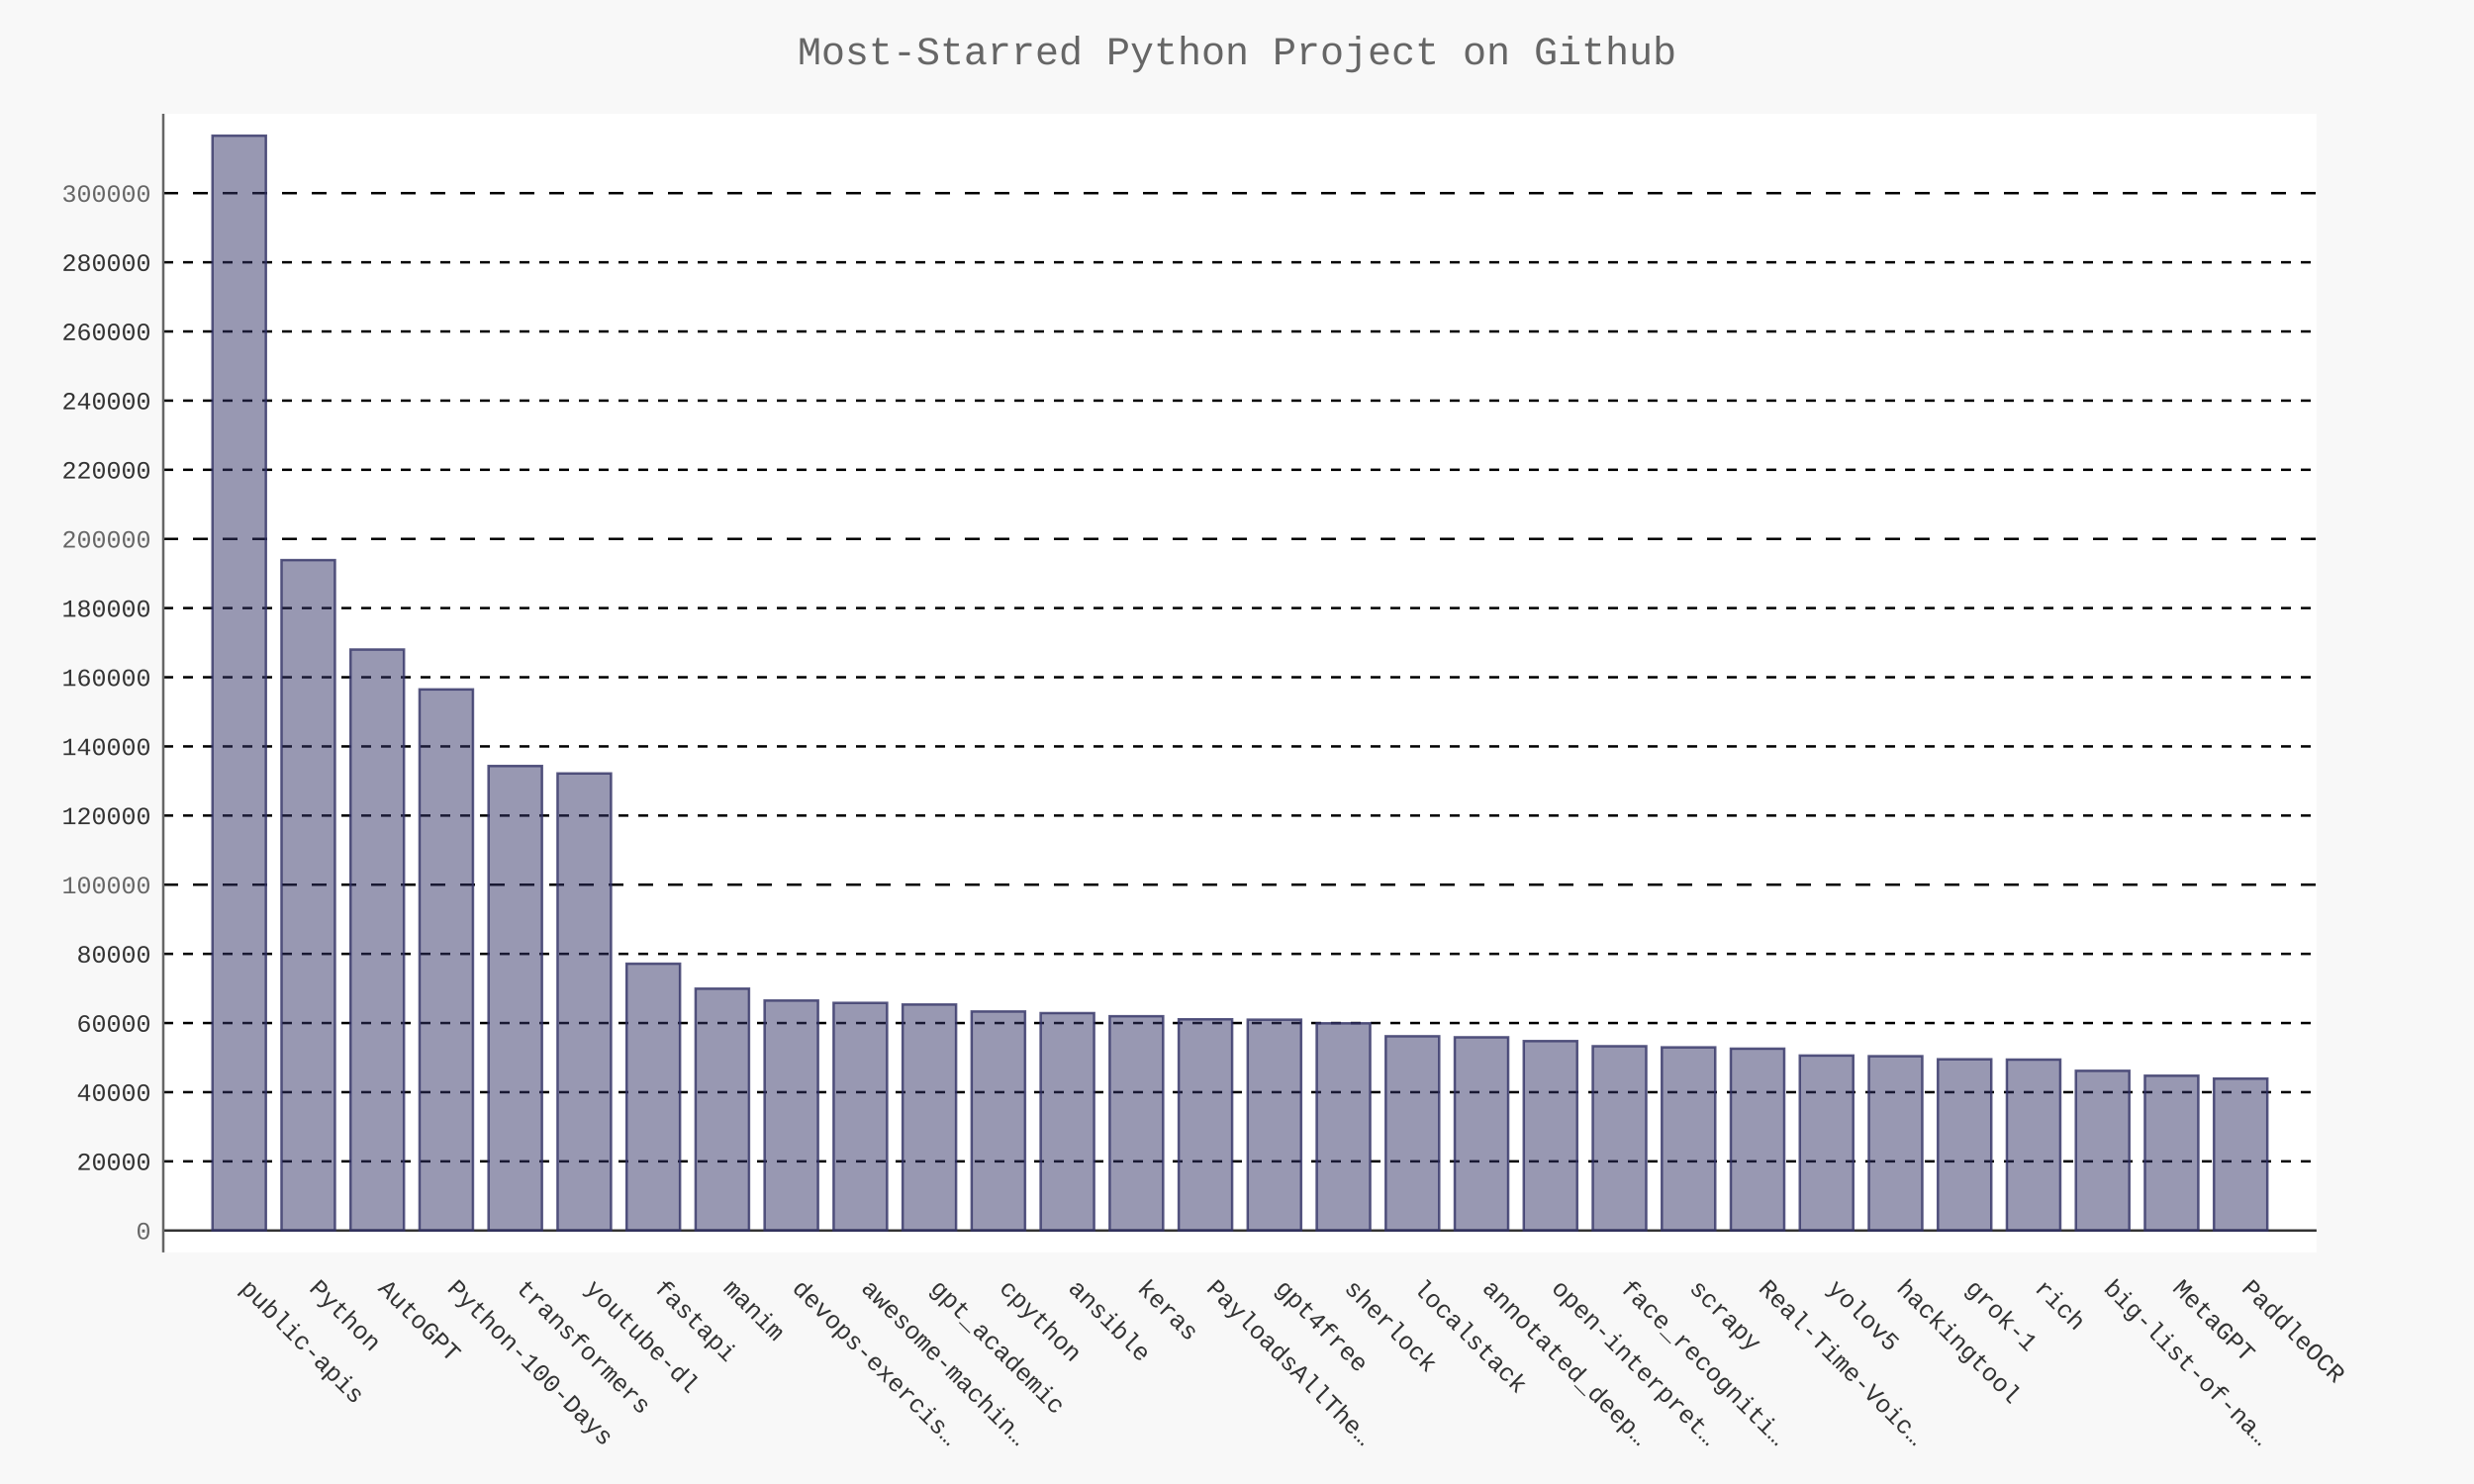
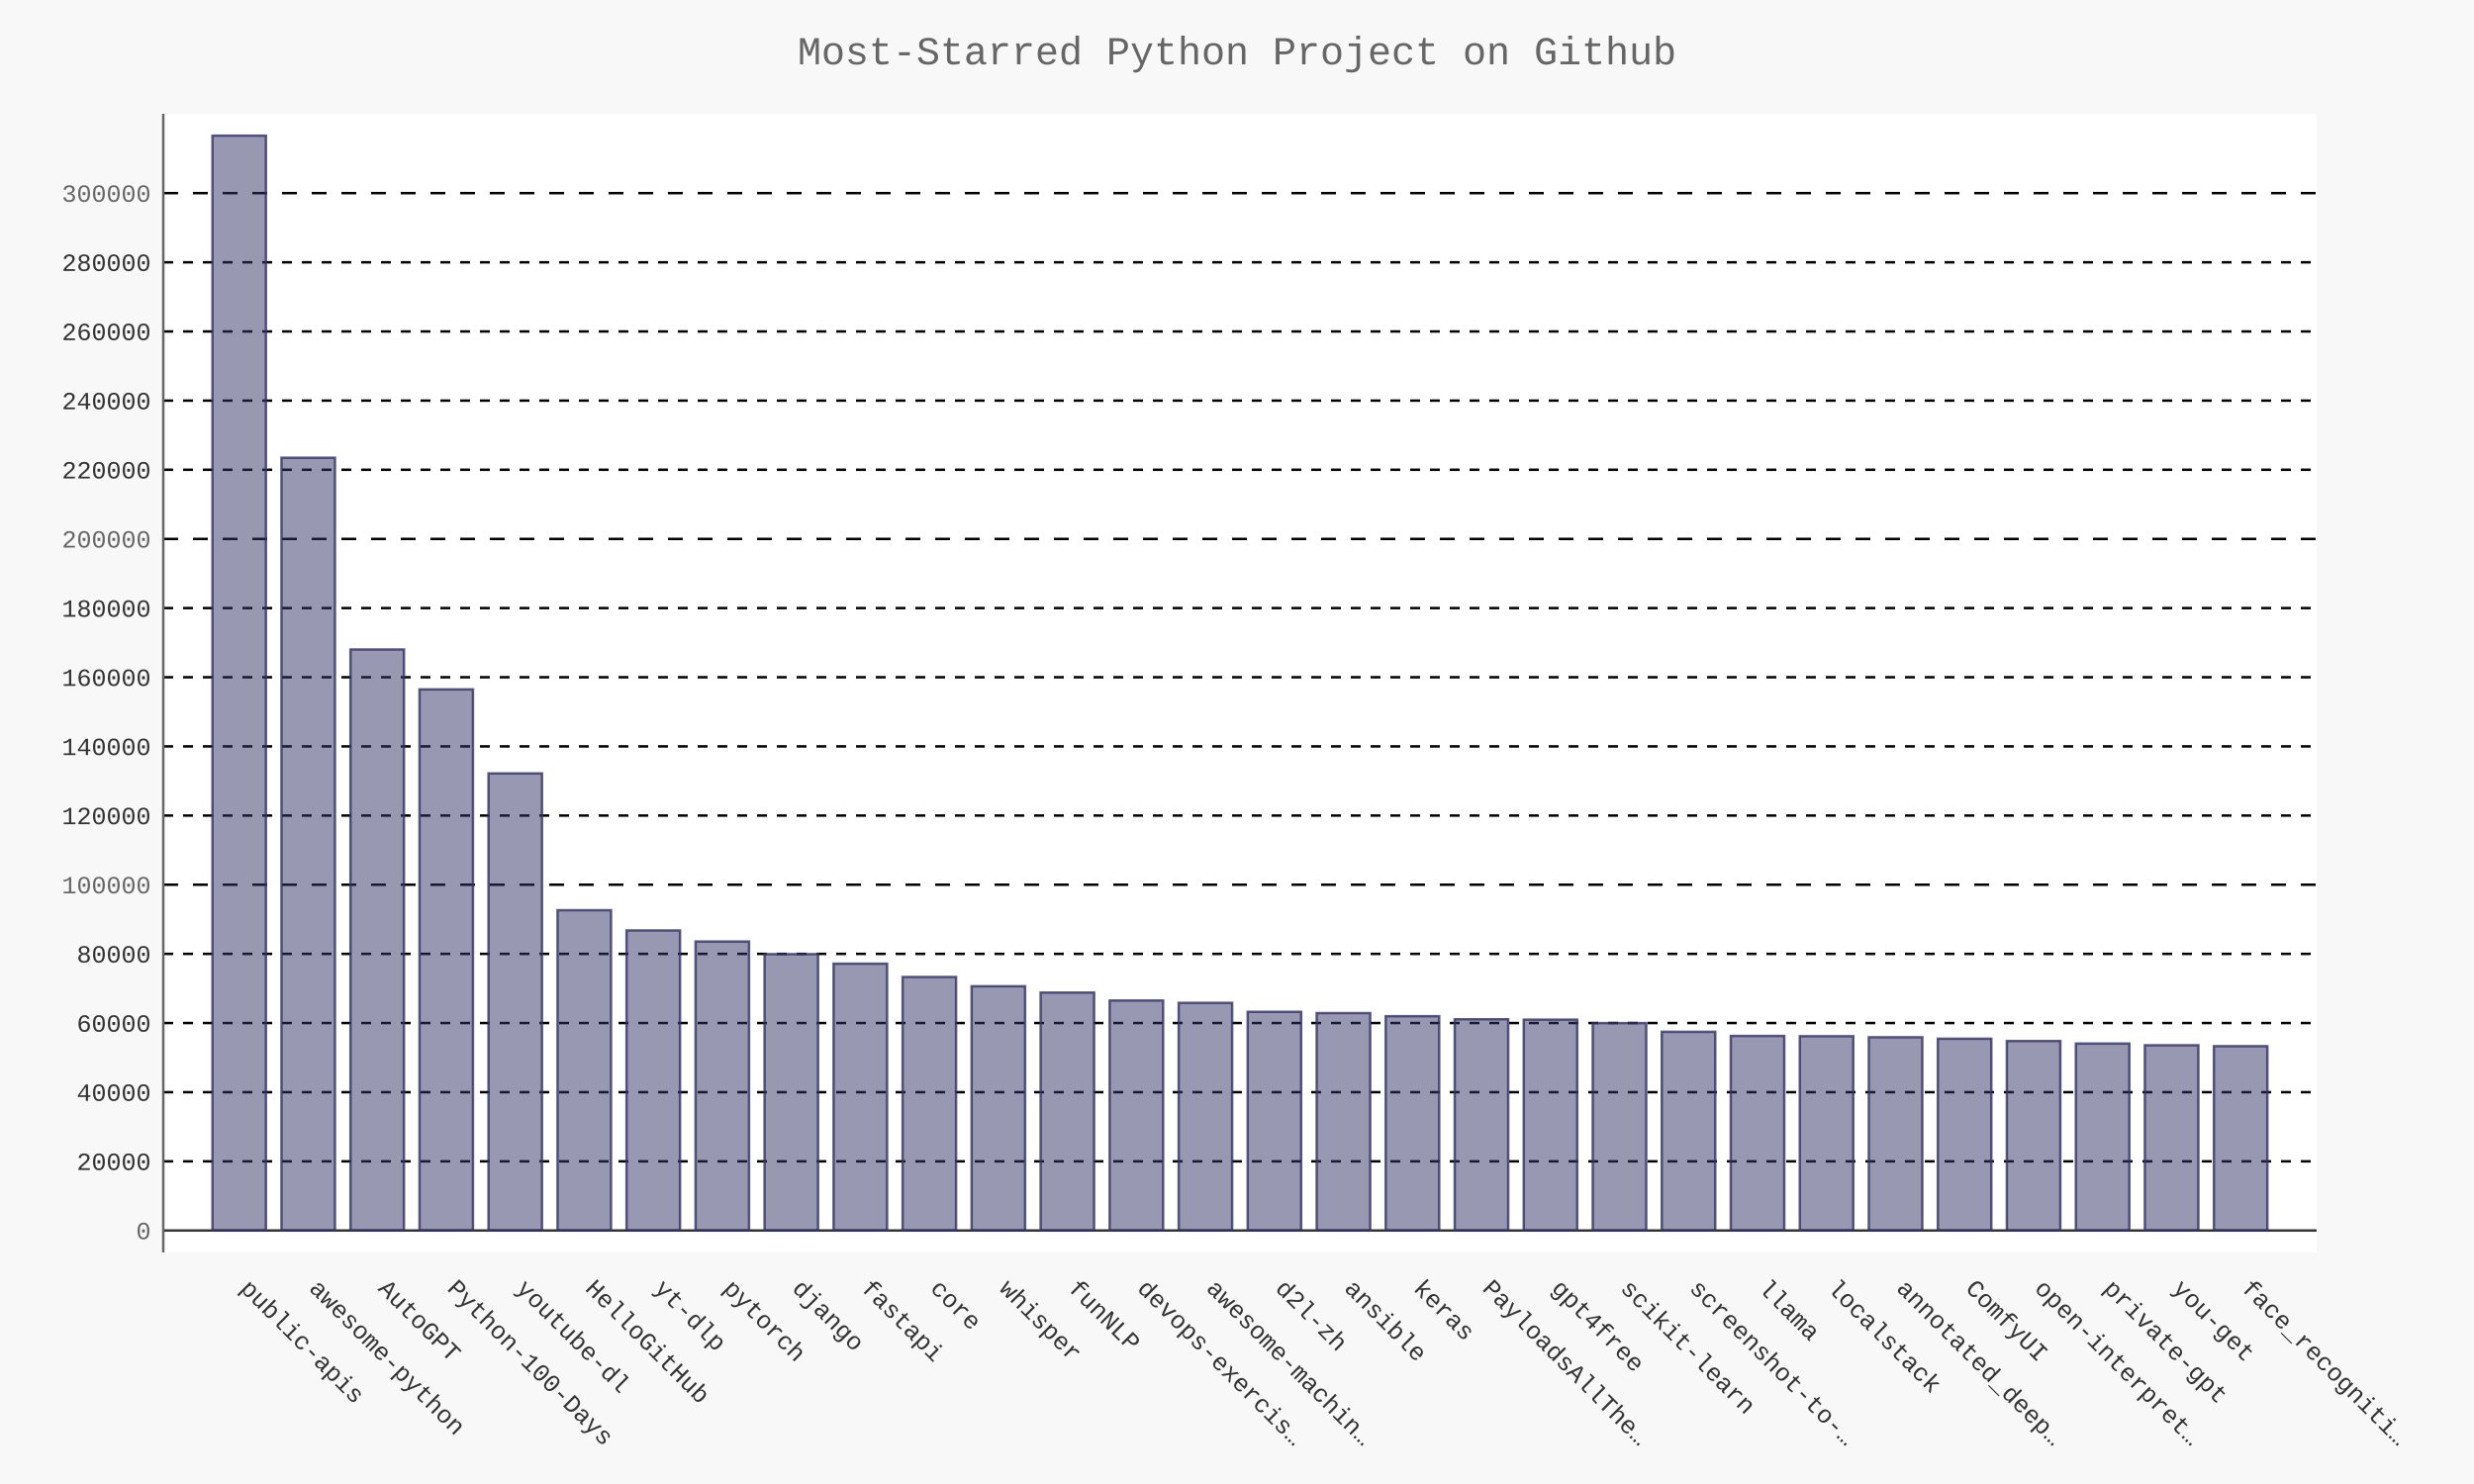
- <svg xmlns="http://www.w3.org/2000/svg" id="chart-33da1b25-b107-410a-aa08-dbdabf0a69ec" class="pygal-chart" viewBox="0 0 1000 600">
+ <svg xmlns="http://www.w3.org/2000/svg" xmlns:xlink="http://www.w3.org/1999/xlink" id="chart-3a3d31d1-3769-4a51-81d0-dbcc9c4ff604" class="pygal-chart" viewBox="0 0 1000 600">
  <defs>
-     <style type="text/css">#chart-33da1b25-b107-410a-aa08-dbdabf0a69ec{-webkit-user-select:none;-webkit-font-smoothing:antialiased;font-family:Consolas,"Liberation Mono",Menlo,Courier,monospace}#chart-33da1b25-b107-410a-aa08-dbdabf0a69ec .title{font-family:Consolas,"Liberation Mono",Menlo,Courier,monospace;font-size:16px}#chart-33da1b25-b107-410a-aa08-dbdabf0a69ec .legends .legend text{font-family:Consolas,"Liberation Mono",Menlo,Courier,monospace;font-size:14px}#chart-33da1b25-b107-410a-aa08-dbdabf0a69ec .axis text{font-family:Consolas,"Liberation Mono",Menlo,Courier,monospace;font-size:10px}#chart-33da1b25-b107-410a-aa08-dbdabf0a69ec .axis text.major{font-family:Consolas,"Liberation Mono",Menlo,Courier,monospace;font-size:10px}#chart-33da1b25-b107-410a-aa08-dbdabf0a69ec .text-overlay text.value{font-family:Consolas,"Liberation Mono",Menlo,Courier,monospace;font-size:16px}#chart-33da1b25-b107-410a-aa08-dbdabf0a69ec .text-overlay text.label{font-family:Consolas,"Liberation Mono",Menlo,Courier,monospace;font-size:10px}#chart-33da1b25-b107-410a-aa08-dbdabf0a69ec .tooltip{font-family:Consolas,"Liberation Mono",Menlo,Courier,monospace;font-size:14px}#chart-33da1b25-b107-410a-aa08-dbdabf0a69ec text.no_data{font-family:Consolas,"Liberation Mono",Menlo,Courier,monospace;font-size:64px}
- #chart-33da1b25-b107-410a-aa08-dbdabf0a69ec{background-color:#f8f8f8}#chart-33da1b25-b107-410a-aa08-dbdabf0a69ec path,#chart-33da1b25-b107-410a-aa08-dbdabf0a69ec line,#chart-33da1b25-b107-410a-aa08-dbdabf0a69ec rect,#chart-33da1b25-b107-410a-aa08-dbdabf0a69ec circle{-webkit-transition:250ms ease-in;-moz-transition:250ms ease-in;transition:250ms ease-in}#chart-33da1b25-b107-410a-aa08-dbdabf0a69ec .graph &gt; .background{fill:#f8f8f8}#chart-33da1b25-b107-410a-aa08-dbdabf0a69ec .plot &gt; .background{fill:#ffffff}#chart-33da1b25-b107-410a-aa08-dbdabf0a69ec .graph{fill:#333}#chart-33da1b25-b107-410a-aa08-dbdabf0a69ec text.no_data{fill:#666}#chart-33da1b25-b107-410a-aa08-dbdabf0a69ec .title{fill:#666}#chart-33da1b25-b107-410a-aa08-dbdabf0a69ec .legends .legend text{fill:#333}#chart-33da1b25-b107-410a-aa08-dbdabf0a69ec .legends .legend:hover text{fill:#666}#chart-33da1b25-b107-410a-aa08-dbdabf0a69ec .axis .line{stroke:#666}#chart-33da1b25-b107-410a-aa08-dbdabf0a69ec .axis .guide.line{stroke:rgba(0,0,0,0.5)}#chart-33da1b25-b107-410a-aa08-dbdabf0a69ec .axis .major.line{stroke:#333}#chart-33da1b25-b107-410a-aa08-dbdabf0a69ec .axis text.major{fill:#666}#chart-33da1b25-b107-410a-aa08-dbdabf0a69ec .axis.y .guides:hover .guide.line,#chart-33da1b25-b107-410a-aa08-dbdabf0a69ec .line-graph .axis.x .guides:hover .guide.line,#chart-33da1b25-b107-410a-aa08-dbdabf0a69ec .stackedline-graph .axis.x .guides:hover .guide.line,#chart-33da1b25-b107-410a-aa08-dbdabf0a69ec .xy-graph .axis.x .guides:hover .guide.line{stroke:#666}#chart-33da1b25-b107-410a-aa08-dbdabf0a69ec .axis .guides:hover text{fill:#666}#chart-33da1b25-b107-410a-aa08-dbdabf0a69ec .reactive{fill-opacity:.5;stroke-opacity:.8;stroke-width:1}#chart-33da1b25-b107-410a-aa08-dbdabf0a69ec .ci{stroke:#333}#chart-33da1b25-b107-410a-aa08-dbdabf0a69ec .reactive.active,#chart-33da1b25-b107-410a-aa08-dbdabf0a69ec .active .reactive{fill-opacity:.9;stroke-opacity:.9;stroke-width:4}#chart-33da1b25-b107-410a-aa08-dbdabf0a69ec .ci .reactive.active{stroke-width:1.5}#chart-33da1b25-b107-410a-aa08-dbdabf0a69ec .series text{fill:#666}#chart-33da1b25-b107-410a-aa08-dbdabf0a69ec .tooltip rect{fill:#ffffff;stroke:#666;-webkit-transition:opacity 250ms ease-in;-moz-transition:opacity 250ms ease-in;transition:opacity 250ms ease-in}#chart-33da1b25-b107-410a-aa08-dbdabf0a69ec .tooltip .label{fill:#333}#chart-33da1b25-b107-410a-aa08-dbdabf0a69ec .tooltip .label{fill:#333}#chart-33da1b25-b107-410a-aa08-dbdabf0a69ec .tooltip .legend{font-size:.8em;fill:rgba(0,0,0,0.5)}#chart-33da1b25-b107-410a-aa08-dbdabf0a69ec .tooltip .x_label{font-size:.6em;fill:#666}#chart-33da1b25-b107-410a-aa08-dbdabf0a69ec .tooltip .xlink{font-size:.5em;text-decoration:underline}#chart-33da1b25-b107-410a-aa08-dbdabf0a69ec .tooltip .value{font-size:1.5em}#chart-33da1b25-b107-410a-aa08-dbdabf0a69ec .bound{font-size:.5em}#chart-33da1b25-b107-410a-aa08-dbdabf0a69ec .max-value{font-size:.75em;fill:rgba(0,0,0,0.5)}#chart-33da1b25-b107-410a-aa08-dbdabf0a69ec .map-element{fill:#ffffff;stroke:rgba(0,0,0,0.5) !important}#chart-33da1b25-b107-410a-aa08-dbdabf0a69ec .map-element .reactive{fill-opacity:inherit;stroke-opacity:inherit}#chart-33da1b25-b107-410a-aa08-dbdabf0a69ec .color-0,#chart-33da1b25-b107-410a-aa08-dbdabf0a69ec .color-0 a:visited{stroke:#333366;fill:#333366}#chart-33da1b25-b107-410a-aa08-dbdabf0a69ec .text-overlay .color-0 text{fill:black}
- #chart-33da1b25-b107-410a-aa08-dbdabf0a69ec text.no_data{text-anchor:middle}#chart-33da1b25-b107-410a-aa08-dbdabf0a69ec .guide.line{fill:none}#chart-33da1b25-b107-410a-aa08-dbdabf0a69ec .centered{text-anchor:middle}#chart-33da1b25-b107-410a-aa08-dbdabf0a69ec .title{text-anchor:middle}#chart-33da1b25-b107-410a-aa08-dbdabf0a69ec .legends .legend text{fill-opacity:1}#chart-33da1b25-b107-410a-aa08-dbdabf0a69ec .axis.x text{text-anchor:middle}#chart-33da1b25-b107-410a-aa08-dbdabf0a69ec .axis.x:not(.web) text[transform]{text-anchor:start}#chart-33da1b25-b107-410a-aa08-dbdabf0a69ec .axis.x:not(.web) text[transform].backwards{text-anchor:end}#chart-33da1b25-b107-410a-aa08-dbdabf0a69ec .axis.y text{text-anchor:end}#chart-33da1b25-b107-410a-aa08-dbdabf0a69ec .axis.y text[transform].backwards{text-anchor:start}#chart-33da1b25-b107-410a-aa08-dbdabf0a69ec .axis.y2 text{text-anchor:start}#chart-33da1b25-b107-410a-aa08-dbdabf0a69ec .axis.y2 text[transform].backwards{text-anchor:end}#chart-33da1b25-b107-410a-aa08-dbdabf0a69ec .axis .guide.line{stroke-dasharray:4,4;stroke:black}#chart-33da1b25-b107-410a-aa08-dbdabf0a69ec .axis .major.guide.line{stroke-dasharray:6,6;stroke:black}#chart-33da1b25-b107-410a-aa08-dbdabf0a69ec .horizontal .axis.y .guide.line,#chart-33da1b25-b107-410a-aa08-dbdabf0a69ec .horizontal .axis.y2 .guide.line,#chart-33da1b25-b107-410a-aa08-dbdabf0a69ec .vertical .axis.x .guide.line{opacity:0}#chart-33da1b25-b107-410a-aa08-dbdabf0a69ec .horizontal .axis.always_show .guide.line,#chart-33da1b25-b107-410a-aa08-dbdabf0a69ec .vertical .axis.always_show .guide.line{opacity:1 !important}#chart-33da1b25-b107-410a-aa08-dbdabf0a69ec .axis.y .guides:hover .guide.line,#chart-33da1b25-b107-410a-aa08-dbdabf0a69ec .axis.y2 .guides:hover .guide.line,#chart-33da1b25-b107-410a-aa08-dbdabf0a69ec .axis.x .guides:hover .guide.line{opacity:1}#chart-33da1b25-b107-410a-aa08-dbdabf0a69ec .axis .guides:hover text{opacity:1}#chart-33da1b25-b107-410a-aa08-dbdabf0a69ec .nofill{fill:none}#chart-33da1b25-b107-410a-aa08-dbdabf0a69ec .subtle-fill{fill-opacity:.2}#chart-33da1b25-b107-410a-aa08-dbdabf0a69ec .dot{stroke-width:1px;fill-opacity:1;stroke-opacity:1}#chart-33da1b25-b107-410a-aa08-dbdabf0a69ec .dot.active{stroke-width:5px}#chart-33da1b25-b107-410a-aa08-dbdabf0a69ec .dot.negative{fill:transparent}#chart-33da1b25-b107-410a-aa08-dbdabf0a69ec text,#chart-33da1b25-b107-410a-aa08-dbdabf0a69ec tspan{stroke:none !important}#chart-33da1b25-b107-410a-aa08-dbdabf0a69ec .series text.active{opacity:1}#chart-33da1b25-b107-410a-aa08-dbdabf0a69ec .tooltip rect{fill-opacity:.95;stroke-width:.5}#chart-33da1b25-b107-410a-aa08-dbdabf0a69ec .tooltip text{fill-opacity:1}#chart-33da1b25-b107-410a-aa08-dbdabf0a69ec .showable{visibility:hidden}#chart-33da1b25-b107-410a-aa08-dbdabf0a69ec .showable.shown{visibility:visible}#chart-33da1b25-b107-410a-aa08-dbdabf0a69ec .gauge-background{fill:rgba(229,229,229,1);stroke:none}#chart-33da1b25-b107-410a-aa08-dbdabf0a69ec .bg-lines{stroke:#f8f8f8;stroke-width:2px}</style>
+     <style type="text/css">#chart-3a3d31d1-3769-4a51-81d0-dbcc9c4ff604{-webkit-user-select:none;-webkit-font-smoothing:antialiased;font-family:Consolas,"Liberation Mono",Menlo,Courier,monospace}#chart-3a3d31d1-3769-4a51-81d0-dbcc9c4ff604 .title{font-family:Consolas,"Liberation Mono",Menlo,Courier,monospace;font-size:16px}#chart-3a3d31d1-3769-4a51-81d0-dbcc9c4ff604 .legends .legend text{font-family:Consolas,"Liberation Mono",Menlo,Courier,monospace;font-size:14px}#chart-3a3d31d1-3769-4a51-81d0-dbcc9c4ff604 .axis text{font-family:Consolas,"Liberation Mono",Menlo,Courier,monospace;font-size:10px}#chart-3a3d31d1-3769-4a51-81d0-dbcc9c4ff604 .axis text.major{font-family:Consolas,"Liberation Mono",Menlo,Courier,monospace;font-size:10px}#chart-3a3d31d1-3769-4a51-81d0-dbcc9c4ff604 .text-overlay text.value{font-family:Consolas,"Liberation Mono",Menlo,Courier,monospace;font-size:16px}#chart-3a3d31d1-3769-4a51-81d0-dbcc9c4ff604 .text-overlay text.label{font-family:Consolas,"Liberation Mono",Menlo,Courier,monospace;font-size:10px}#chart-3a3d31d1-3769-4a51-81d0-dbcc9c4ff604 .tooltip{font-family:Consolas,"Liberation Mono",Menlo,Courier,monospace;font-size:14px}#chart-3a3d31d1-3769-4a51-81d0-dbcc9c4ff604 text.no_data{font-family:Consolas,"Liberation Mono",Menlo,Courier,monospace;font-size:64px}
+ #chart-3a3d31d1-3769-4a51-81d0-dbcc9c4ff604{background-color:#f8f8f8}#chart-3a3d31d1-3769-4a51-81d0-dbcc9c4ff604 path,#chart-3a3d31d1-3769-4a51-81d0-dbcc9c4ff604 line,#chart-3a3d31d1-3769-4a51-81d0-dbcc9c4ff604 rect,#chart-3a3d31d1-3769-4a51-81d0-dbcc9c4ff604 circle{-webkit-transition:250ms ease-in;-moz-transition:250ms ease-in;transition:250ms ease-in}#chart-3a3d31d1-3769-4a51-81d0-dbcc9c4ff604 .graph &gt; .background{fill:#f8f8f8}#chart-3a3d31d1-3769-4a51-81d0-dbcc9c4ff604 .plot &gt; .background{fill:#ffffff}#chart-3a3d31d1-3769-4a51-81d0-dbcc9c4ff604 .graph{fill:#333}#chart-3a3d31d1-3769-4a51-81d0-dbcc9c4ff604 text.no_data{fill:#666}#chart-3a3d31d1-3769-4a51-81d0-dbcc9c4ff604 .title{fill:#666}#chart-3a3d31d1-3769-4a51-81d0-dbcc9c4ff604 .legends .legend text{fill:#333}#chart-3a3d31d1-3769-4a51-81d0-dbcc9c4ff604 .legends .legend:hover text{fill:#666}#chart-3a3d31d1-3769-4a51-81d0-dbcc9c4ff604 .axis .line{stroke:#666}#chart-3a3d31d1-3769-4a51-81d0-dbcc9c4ff604 .axis .guide.line{stroke:rgba(0,0,0,0.5)}#chart-3a3d31d1-3769-4a51-81d0-dbcc9c4ff604 .axis .major.line{stroke:#333}#chart-3a3d31d1-3769-4a51-81d0-dbcc9c4ff604 .axis text.major{fill:#666}#chart-3a3d31d1-3769-4a51-81d0-dbcc9c4ff604 .axis.y .guides:hover .guide.line,#chart-3a3d31d1-3769-4a51-81d0-dbcc9c4ff604 .line-graph .axis.x .guides:hover .guide.line,#chart-3a3d31d1-3769-4a51-81d0-dbcc9c4ff604 .stackedline-graph .axis.x .guides:hover .guide.line,#chart-3a3d31d1-3769-4a51-81d0-dbcc9c4ff604 .xy-graph .axis.x .guides:hover .guide.line{stroke:#666}#chart-3a3d31d1-3769-4a51-81d0-dbcc9c4ff604 .axis .guides:hover text{fill:#666}#chart-3a3d31d1-3769-4a51-81d0-dbcc9c4ff604 .reactive{fill-opacity:.5;stroke-opacity:.8;stroke-width:1}#chart-3a3d31d1-3769-4a51-81d0-dbcc9c4ff604 .ci{stroke:#333}#chart-3a3d31d1-3769-4a51-81d0-dbcc9c4ff604 .reactive.active,#chart-3a3d31d1-3769-4a51-81d0-dbcc9c4ff604 .active .reactive{fill-opacity:.9;stroke-opacity:.9;stroke-width:4}#chart-3a3d31d1-3769-4a51-81d0-dbcc9c4ff604 .ci .reactive.active{stroke-width:1.5}#chart-3a3d31d1-3769-4a51-81d0-dbcc9c4ff604 .series text{fill:#666}#chart-3a3d31d1-3769-4a51-81d0-dbcc9c4ff604 .tooltip rect{fill:#ffffff;stroke:#666;-webkit-transition:opacity 250ms ease-in;-moz-transition:opacity 250ms ease-in;transition:opacity 250ms ease-in}#chart-3a3d31d1-3769-4a51-81d0-dbcc9c4ff604 .tooltip .label{fill:#333}#chart-3a3d31d1-3769-4a51-81d0-dbcc9c4ff604 .tooltip .label{fill:#333}#chart-3a3d31d1-3769-4a51-81d0-dbcc9c4ff604 .tooltip .legend{font-size:.8em;fill:rgba(0,0,0,0.5)}#chart-3a3d31d1-3769-4a51-81d0-dbcc9c4ff604 .tooltip .x_label{font-size:.6em;fill:#666}#chart-3a3d31d1-3769-4a51-81d0-dbcc9c4ff604 .tooltip .xlink{font-size:.5em;text-decoration:underline}#chart-3a3d31d1-3769-4a51-81d0-dbcc9c4ff604 .tooltip .value{font-size:1.5em}#chart-3a3d31d1-3769-4a51-81d0-dbcc9c4ff604 .bound{font-size:.5em}#chart-3a3d31d1-3769-4a51-81d0-dbcc9c4ff604 .max-value{font-size:.75em;fill:rgba(0,0,0,0.5)}#chart-3a3d31d1-3769-4a51-81d0-dbcc9c4ff604 .map-element{fill:#ffffff;stroke:rgba(0,0,0,0.5) !important}#chart-3a3d31d1-3769-4a51-81d0-dbcc9c4ff604 .map-element .reactive{fill-opacity:inherit;stroke-opacity:inherit}#chart-3a3d31d1-3769-4a51-81d0-dbcc9c4ff604 .color-0,#chart-3a3d31d1-3769-4a51-81d0-dbcc9c4ff604 .color-0 a:visited{stroke:#333366;fill:#333366}#chart-3a3d31d1-3769-4a51-81d0-dbcc9c4ff604 .text-overlay .color-0 text{fill:black}
+ #chart-3a3d31d1-3769-4a51-81d0-dbcc9c4ff604 text.no_data{text-anchor:middle}#chart-3a3d31d1-3769-4a51-81d0-dbcc9c4ff604 .guide.line{fill:none}#chart-3a3d31d1-3769-4a51-81d0-dbcc9c4ff604 .centered{text-anchor:middle}#chart-3a3d31d1-3769-4a51-81d0-dbcc9c4ff604 .title{text-anchor:middle}#chart-3a3d31d1-3769-4a51-81d0-dbcc9c4ff604 .legends .legend text{fill-opacity:1}#chart-3a3d31d1-3769-4a51-81d0-dbcc9c4ff604 .axis.x text{text-anchor:middle}#chart-3a3d31d1-3769-4a51-81d0-dbcc9c4ff604 .axis.x:not(.web) text[transform]{text-anchor:start}#chart-3a3d31d1-3769-4a51-81d0-dbcc9c4ff604 .axis.x:not(.web) text[transform].backwards{text-anchor:end}#chart-3a3d31d1-3769-4a51-81d0-dbcc9c4ff604 .axis.y text{text-anchor:end}#chart-3a3d31d1-3769-4a51-81d0-dbcc9c4ff604 .axis.y text[transform].backwards{text-anchor:start}#chart-3a3d31d1-3769-4a51-81d0-dbcc9c4ff604 .axis.y2 text{text-anchor:start}#chart-3a3d31d1-3769-4a51-81d0-dbcc9c4ff604 .axis.y2 text[transform].backwards{text-anchor:end}#chart-3a3d31d1-3769-4a51-81d0-dbcc9c4ff604 .axis .guide.line{stroke-dasharray:4,4;stroke:black}#chart-3a3d31d1-3769-4a51-81d0-dbcc9c4ff604 .axis .major.guide.line{stroke-dasharray:6,6;stroke:black}#chart-3a3d31d1-3769-4a51-81d0-dbcc9c4ff604 .horizontal .axis.y .guide.line,#chart-3a3d31d1-3769-4a51-81d0-dbcc9c4ff604 .horizontal .axis.y2 .guide.line,#chart-3a3d31d1-3769-4a51-81d0-dbcc9c4ff604 .vertical .axis.x .guide.line{opacity:0}#chart-3a3d31d1-3769-4a51-81d0-dbcc9c4ff604 .horizontal .axis.always_show .guide.line,#chart-3a3d31d1-3769-4a51-81d0-dbcc9c4ff604 .vertical .axis.always_show .guide.line{opacity:1 !important}#chart-3a3d31d1-3769-4a51-81d0-dbcc9c4ff604 .axis.y .guides:hover .guide.line,#chart-3a3d31d1-3769-4a51-81d0-dbcc9c4ff604 .axis.y2 .guides:hover .guide.line,#chart-3a3d31d1-3769-4a51-81d0-dbcc9c4ff604 .axis.x .guides:hover .guide.line{opacity:1}#chart-3a3d31d1-3769-4a51-81d0-dbcc9c4ff604 .axis .guides:hover text{opacity:1}#chart-3a3d31d1-3769-4a51-81d0-dbcc9c4ff604 .nofill{fill:none}#chart-3a3d31d1-3769-4a51-81d0-dbcc9c4ff604 .subtle-fill{fill-opacity:.2}#chart-3a3d31d1-3769-4a51-81d0-dbcc9c4ff604 .dot{stroke-width:1px;fill-opacity:1;stroke-opacity:1}#chart-3a3d31d1-3769-4a51-81d0-dbcc9c4ff604 .dot.active{stroke-width:5px}#chart-3a3d31d1-3769-4a51-81d0-dbcc9c4ff604 .dot.negative{fill:transparent}#chart-3a3d31d1-3769-4a51-81d0-dbcc9c4ff604 text,#chart-3a3d31d1-3769-4a51-81d0-dbcc9c4ff604 tspan{stroke:none !important}#chart-3a3d31d1-3769-4a51-81d0-dbcc9c4ff604 .series text.active{opacity:1}#chart-3a3d31d1-3769-4a51-81d0-dbcc9c4ff604 .tooltip rect{fill-opacity:.95;stroke-width:.5}#chart-3a3d31d1-3769-4a51-81d0-dbcc9c4ff604 .tooltip text{fill-opacity:1}#chart-3a3d31d1-3769-4a51-81d0-dbcc9c4ff604 .showable{visibility:hidden}#chart-3a3d31d1-3769-4a51-81d0-dbcc9c4ff604 .showable.shown{visibility:visible}#chart-3a3d31d1-3769-4a51-81d0-dbcc9c4ff604 .gauge-background{fill:rgba(229,229,229,1);stroke:none}#chart-3a3d31d1-3769-4a51-81d0-dbcc9c4ff604 .bg-lines{stroke:#f8f8f8;stroke-width:2px}</style>
  </defs>
  <g class="graph bar-graph vertical">
    <rect x="0" y="0" width="1000" height="600" class="background" />
    <g transform="translate(66, 46)" class="plot">
      <rect x="0" y="0" width="870.36" height="460.36" class="background" />
      <g class="axis y always_show">
        <g class="guides">
          <path d="M0 451.507 h870.36" class="axis major line" />
          <text x="-5" y="455.007" class="major">0</text>
        </g>
        <g class="guides">
          <path d="M0 423.546 h870.36" class="guide line" />
          <text x="-5" y="427.046" class="">20000</text>
        </g>
        <g class="guides">
          <path d="M0 395.585 h870.36" class="guide line" />
          <text x="-5" y="399.085" class="">40000</text>
        </g>
        <g class="guides">
          <path d="M0 367.624 h870.36" class="guide line" />
          <text x="-5" y="371.124" class="">60000</text>
        </g>
        <g class="guides">
          <path d="M0 339.662 h870.36" class="guide line" />
          <text x="-5" y="343.162" class="">80000</text>
        </g>
        <g class="guides">
          <path d="M0 311.701 h870.36" class="major guide line" />
          <text x="-5" y="315.201" class="major">100000</text>
        </g>
        <g class="guides">
          <path d="M0 283.74 h870.36" class="guide line" />
          <text x="-5" y="287.24" class="">120000</text>
        </g>
        <g class="guides">
          <path d="M0 255.779 h870.36" class="guide line" />
          <text x="-5" y="259.279" class="">140000</text>
        </g>
        <g class="guides">
          <path d="M0 227.817 h870.36" class="guide line" />
          <text x="-5" y="231.317" class="">160000</text>
        </g>
        <g class="guides">
          <path d="M0 199.856 h870.36" class="guide line" />
          <text x="-5" y="203.356" class="">180000</text>
        </g>
        <g class="guides">
          <path d="M0 171.895 h870.36" class="major guide line" />
          <text x="-5" y="175.395" class="major">200000</text>
        </g>
        <g class="guides">
          <path d="M0 143.934 h870.36" class="guide line" />
          <text x="-5" y="147.434" class="">220000</text>
        </g>
        <g class="guides">
          <path d="M0 115.973 h870.36" class="guide line" />
          <text x="-5" y="119.473" class="">240000</text>
        </g>
        <g class="guides">
          <path d="M0 88.011 h870.36" class="guide line" />
          <text x="-5" y="91.511" class="">260000</text>
        </g>
        <g class="guides">
          <path d="M0 60.05 h870.36" class="guide line" />
          <text x="-5" y="63.55" class="">280000</text>
        </g>
        <g class="guides">
          <path d="M0 32.089 h870.36" class="major guide line" />
          <text x="-5" y="35.589" class="major">300000</text>
        </g>
      </g>
      <g class="axis x">
        <path d="M0 0 v460.36" class="line" />
        <g class="guides">
          <path d="M30.686 0 v460.36" class="guide line" />
          <text x="30.686" y="475.36" class="" transform="rotate(45 30.68578 475.3604)">public-apis</text>
        </g>
        <g class="guides">
          <path d="M58.582 0 v460.36" class="guide line" />
-           <text x="58.582" y="475.36" class="" transform="rotate(45 58.58195 475.3604)">Python</text>
+           <text x="58.582" y="475.36" class="" transform="rotate(45 58.58195 475.3604)">awesome-python</text>
        </g>
        <g class="guides">
          <path d="M86.478 0 v460.36" class="guide line" />
          <text x="86.478" y="475.36" class="" transform="rotate(45 86.47812 475.3604)">AutoGPT</text>
        </g>
        <g class="guides">
          <path d="M114.374 0 v460.36" class="guide line" />
          <text x="114.374" y="475.36" class="" transform="rotate(45 114.3743 475.3604)">Python-100-Days</text>
        </g>
        <g class="guides">
          <path d="M142.27 0 v460.36" class="guide line" />
-           <text x="142.27" y="475.36" class="" transform="rotate(45 142.2704 475.3604)">transformers</text>
+           <text x="142.27" y="475.36" class="" transform="rotate(45 142.2704 475.3604)">youtube-dl</text>
        </g>
        <g class="guides">
          <path d="M170.167 0 v460.36" class="guide line" />
-           <text x="170.167" y="475.36" class="" transform="rotate(45 170.1666 475.3604)">youtube-dl</text>
+           <text x="170.167" y="475.36" class="" transform="rotate(45 170.1666 475.3604)">HelloGitHub</text>
        </g>
        <g class="guides">
          <path d="M198.063 0 v460.36" class="guide line" />
-           <text x="198.063" y="475.36" class="" transform="rotate(45 198.0628 475.3604)">fastapi</text>
+           <text x="198.063" y="475.36" class="" transform="rotate(45 198.0628 475.3604)">yt-dlp</text>
        </g>
        <g class="guides">
          <path d="M225.959 0 v460.36" class="guide line" />
-           <text x="225.959" y="475.36" class="" transform="rotate(45 225.9589 475.3604)">manim</text>
+           <text x="225.959" y="475.36" class="" transform="rotate(45 225.9589 475.3604)">pytorch</text>
        </g>
        <g class="guides">
          <path d="M253.855 0 v460.36" class="guide line" />
-           <text x="253.855" y="475.36" class="" transform="rotate(45 253.8551 475.3604)">devops-exercis…</text>
+           <text x="253.855" y="475.36" class="" transform="rotate(45 253.8551 475.3604)">django</text>
        </g>
        <g class="guides">
          <path d="M281.751 0 v460.36" class="guide line" />
-           <text x="281.751" y="475.36" class="" transform="rotate(45 281.7513 475.3604)">awesome-machin…</text>
+           <text x="281.751" y="475.36" class="" transform="rotate(45 281.7513 475.3604)">fastapi</text>
        </g>
        <g class="guides">
          <path d="M309.647 0 v460.36" class="guide line" />
-           <text x="309.647" y="475.36" class="" transform="rotate(45 309.6474 475.3604)">gpt_academic</text>
+           <text x="309.647" y="475.36" class="" transform="rotate(45 309.6474 475.3604)">core</text>
        </g>
        <g class="guides">
          <path d="M337.544 0 v460.36" class="guide line" />
-           <text x="337.544" y="475.36" class="" transform="rotate(45 337.5436 475.3604)">cpython</text>
+           <text x="337.544" y="475.36" class="" transform="rotate(45 337.5436 475.3604)">whisper</text>
        </g>
        <g class="guides">
          <path d="M365.44 0 v460.36" class="guide line" />
-           <text x="365.44" y="475.36" class="" transform="rotate(45 365.4398 475.3604)">ansible</text>
+           <text x="365.44" y="475.36" class="" transform="rotate(45 365.4398 475.3604)">funNLP</text>
        </g>
        <g class="guides">
          <path d="M393.336 0 v460.36" class="guide line" />
-           <text x="393.336" y="475.36" class="" transform="rotate(45 393.3359 475.3604)">keras</text>
+           <text x="393.336" y="475.36" class="" transform="rotate(45 393.3359 475.3604)">devops-exercis…</text>
        </g>
        <g class="guides">
          <path d="M421.232 0 v460.36" class="guide line" />
-           <text x="421.232" y="475.36" class="" transform="rotate(45 421.2321 475.3604)">PayloadsAllThe…</text>
+           <text x="421.232" y="475.36" class="" transform="rotate(45 421.2321 475.3604)">awesome-machin…</text>
        </g>
        <g class="guides">
          <path d="M449.128 0 v460.36" class="guide line" />
-           <text x="449.128" y="475.36" class="" transform="rotate(45 449.1283 475.3604)">gpt4free</text>
+           <text x="449.128" y="475.36" class="" transform="rotate(45 449.1283 475.3604)">d2l-zh</text>
        </g>
        <g class="guides">
          <path d="M477.024 0 v460.36" class="guide line" />
-           <text x="477.024" y="475.36" class="" transform="rotate(45 477.0244 475.3604)">sherlock</text>
+           <text x="477.024" y="475.36" class="" transform="rotate(45 477.0244 475.3604)">ansible</text>
        </g>
        <g class="guides">
          <path d="M504.921 0 v460.36" class="guide line" />
-           <text x="504.921" y="475.36" class="" transform="rotate(45 504.9206 475.3604)">localstack</text>
+           <text x="504.921" y="475.36" class="" transform="rotate(45 504.9206 475.3604)">keras</text>
        </g>
        <g class="guides">
          <path d="M532.817 0 v460.36" class="guide line" />
-           <text x="532.817" y="475.36" class="" transform="rotate(45 532.8168 475.3604)">annotated_deep…</text>
+           <text x="532.817" y="475.36" class="" transform="rotate(45 532.8168 475.3604)">PayloadsAllThe…</text>
        </g>
        <g class="guides">
          <path d="M560.713 0 v460.36" class="guide line" />
-           <text x="560.713" y="475.36" class="" transform="rotate(45 560.7129 475.3604)">open-interpret…</text>
+           <text x="560.713" y="475.36" class="" transform="rotate(45 560.7129 475.3604)">gpt4free</text>
        </g>
        <g class="guides">
          <path d="M588.609 0 v460.36" class="guide line" />
-           <text x="588.609" y="475.36" class="" transform="rotate(45 588.6091 475.3604)">face_recogniti…</text>
+           <text x="588.609" y="475.36" class="" transform="rotate(45 588.6091 475.3604)">scikit-learn</text>
        </g>
        <g class="guides">
          <path d="M616.505 0 v460.36" class="guide line" />
-           <text x="616.505" y="475.36" class="" transform="rotate(45 616.5053 475.3604)">scrapy</text>
+           <text x="616.505" y="475.36" class="" transform="rotate(45 616.5053 475.3604)">screenshot-to-…</text>
        </g>
        <g class="guides">
          <path d="M644.401 0 v460.36" class="guide line" />
-           <text x="644.401" y="475.36" class="" transform="rotate(45 644.4014 475.3604)">Real-Time-Voic…</text>
+           <text x="644.401" y="475.36" class="" transform="rotate(45 644.4014 475.3604)">llama</text>
        </g>
        <g class="guides">
          <path d="M672.298 0 v460.36" class="guide line" />
-           <text x="672.298" y="475.36" class="" transform="rotate(45 672.2976 475.3604)">yolov5</text>
+           <text x="672.298" y="475.36" class="" transform="rotate(45 672.2976 475.3604)">localstack</text>
        </g>
        <g class="guides">
          <path d="M700.194 0 v460.36" class="guide line" />
-           <text x="700.194" y="475.36" class="" transform="rotate(45 700.1938 475.3604)">hackingtool</text>
+           <text x="700.194" y="475.36" class="" transform="rotate(45 700.1938 475.3604)">annotated_deep…</text>
        </g>
        <g class="guides">
          <path d="M728.09 0 v460.36" class="guide line" />
-           <text x="728.09" y="475.36" class="" transform="rotate(45 728.0899 475.3604)">grok-1</text>
+           <text x="728.09" y="475.36" class="" transform="rotate(45 728.0899 475.3604)">ComfyUI</text>
        </g>
        <g class="guides">
          <path d="M755.986 0 v460.36" class="guide line" />
-           <text x="755.986" y="475.36" class="" transform="rotate(45 755.9861 475.3604)">rich</text>
+           <text x="755.986" y="475.36" class="" transform="rotate(45 755.9861 475.3604)">open-interpret…</text>
        </g>
        <g class="guides">
          <path d="M783.882 0 v460.36" class="guide line" />
-           <text x="783.882" y="475.36" class="" transform="rotate(45 783.8823 475.3604)">big-list-of-na…</text>
+           <text x="783.882" y="475.36" class="" transform="rotate(45 783.8823 475.3604)">private-gpt</text>
        </g>
        <g class="guides">
          <path d="M811.778 0 v460.36" class="guide line" />
-           <text x="811.778" y="475.36" class="" transform="rotate(45 811.7784 475.3604)">MetaGPT</text>
+           <text x="811.778" y="475.36" class="" transform="rotate(45 811.7784 475.3604)">you-get</text>
        </g>
        <g class="guides">
          <path d="M839.675 0 v460.36" class="guide line" />
-           <text x="839.675" y="475.36" class="" transform="rotate(45 839.6746 475.3604)">PaddleOCR</text>
+           <text x="839.675" y="475.36" class="" transform="rotate(45 839.6746 475.3604)">face_recogniti…</text>
        </g>
      </g>
      <g class="series serie-0 color-0">
        <g class="bars">
          <g class="bar">
-             <rect x="19.884" y="8.853" rx="0" ry="0" width="21.603" height="442.654" class="rect reactive tooltip-trigger" />
-           </g>
-           <g class="bar">
-             <rect x="47.781" y="180.448" rx="0" ry="0" width="21.603" height="271.059" class="rect reactive tooltip-trigger" />
-           </g>
-           <g class="bar">
-             <rect x="75.677" y="216.609" rx="0" ry="0" width="21.603" height="234.898" class="rect reactive tooltip-trigger" />
-           </g>
-           <g class="bar">
-             <rect x="103.573" y="232.729" rx="0" ry="0" width="21.603" height="218.778" class="rect reactive tooltip-trigger" />
-           </g>
-           <g class="bar">
-             <rect x="131.469" y="263.695" rx="0" ry="0" width="21.603" height="187.813" class="rect reactive tooltip-trigger" />
-           </g>
-           <g class="bar">
-             <rect x="159.365" y="266.706" rx="0" ry="0" width="21.603" height="184.801" class="rect reactive tooltip-trigger" />
-           </g>
-           <g class="bar">
-             <rect x="187.261" y="343.636" rx="0" ry="0" width="21.603" height="107.872" class="rect reactive tooltip-trigger" />
-           </g>
-           <g class="bar">
-             <rect x="215.158" y="353.731" rx="0" ry="0" width="21.603" height="97.776" class="rect reactive tooltip-trigger" />
-           </g>
-           <g class="bar">
-             <rect x="243.054" y="358.526" rx="0" ry="0" width="21.603" height="92.981" class="rect reactive tooltip-trigger" />
-           </g>
-           <g class="bar">
-             <rect x="270.95" y="359.477" rx="0" ry="0" width="21.603" height="92.03" class="rect reactive tooltip-trigger" />
-           </g>
-           <g class="bar">
-             <rect x="298.846" y="360.133" rx="0" ry="0" width="21.603" height="91.375" class="rect reactive tooltip-trigger" />
-           </g>
-           <g class="bar">
-             <rect x="326.742" y="362.953" rx="0" ry="0" width="21.603" height="88.555" class="rect reactive tooltip-trigger" />
-           </g>
-           <g class="bar">
-             <rect x="354.638" y="363.607" rx="0" ry="0" width="21.603" height="87.9" class="rect reactive tooltip-trigger" />
-           </g>
-           <g class="bar">
-             <rect x="382.535" y="364.861" rx="0" ry="0" width="21.603" height="86.646" class="rect reactive tooltip-trigger" />
-           </g>
-           <g class="bar">
-             <rect x="410.431" y="366.098" rx="0" ry="0" width="21.603" height="85.409" class="rect reactive tooltip-trigger" />
-           </g>
-           <g class="bar">
-             <rect x="438.327" y="366.256" rx="0" ry="0" width="21.603" height="85.251" class="rect reactive tooltip-trigger" />
-           </g>
-           <g class="bar">
-             <rect x="466.223" y="367.712" rx="0" ry="0" width="21.603" height="83.796" class="rect reactive tooltip-trigger" />
-           </g>
-           <g class="bar">
-             <rect x="494.119" y="372.964" rx="0" ry="0" width="21.603" height="78.543" class="rect reactive tooltip-trigger" />
-           </g>
-           <g class="bar">
-             <rect x="522.015" y="373.384" rx="0" ry="0" width="21.603" height="78.124" class="rect reactive tooltip-trigger" />
-           </g>
-           <g class="bar">
-             <rect x="549.912" y="374.913" rx="0" ry="0" width="21.603" height="76.594" class="rect reactive tooltip-trigger" />
-           </g>
-           <g class="bar">
-             <rect x="577.808" y="376.993" rx="0" ry="0" width="21.603" height="74.514" class="rect reactive tooltip-trigger" />
-           </g>
-           <g class="bar">
-             <rect x="605.704" y="377.451" rx="0" ry="0" width="21.603" height="74.057" class="rect reactive tooltip-trigger" />
-           </g>
-           <g class="bar">
-             <rect x="633.6" y="377.983" rx="0" ry="0" width="21.603" height="73.524" class="rect reactive tooltip-trigger" />
-           </g>
-           <g class="bar">
-             <rect x="661.496" y="380.763" rx="0" ry="0" width="21.603" height="70.745" class="rect reactive tooltip-trigger" />
-           </g>
-           <g class="bar">
-             <rect x="689.392" y="381.028" rx="0" ry="0" width="21.603" height="70.479" class="rect reactive tooltip-trigger" />
-           </g>
-           <g class="bar">
-             <rect x="717.289" y="382.273" rx="0" ry="0" width="21.603" height="69.235" class="rect reactive tooltip-trigger" />
-           </g>
-           <g class="bar">
-             <rect x="745.185" y="382.394" rx="0" ry="0" width="21.603" height="69.113" class="rect reactive tooltip-trigger" />
-           </g>
-           <g class="bar">
-             <rect x="773.081" y="386.938" rx="0" ry="0" width="21.603" height="64.569" class="rect reactive tooltip-trigger" />
-           </g>
-           <g class="bar">
-             <rect x="800.977" y="388.924" rx="0" ry="0" width="21.603" height="62.583" class="rect reactive tooltip-trigger" />
-           </g>
-           <g class="bar">
-             <rect x="828.873" y="390.1" rx="0" ry="0" width="21.603" height="61.407" class="rect reactive tooltip-trigger" />
+             <a target="_blank" xlink:href="https://github.com/public-apis/public-apis">
+               <rect x="19.884" y="8.853" rx="0" ry="0" width="21.603" height="442.654" class="rect reactive tooltip-trigger" />
+             </a>
+           </g>
+           <g class="bar">
+             <a target="_blank" xlink:href="https://github.com/vinta/awesome-python">
+               <rect x="47.781" y="139.071" rx="0" ry="0" width="21.603" height="312.436" class="rect reactive tooltip-trigger" />
+             </a>
+           </g>
+           <g class="bar">
+             <a target="_blank" xlink:href="https://github.com/Significant-Gravitas/AutoGPT">
+               <rect x="75.677" y="216.608" rx="0" ry="0" width="21.603" height="234.899" class="rect reactive tooltip-trigger" />
+             </a>
+           </g>
+           <g class="bar">
+             <a target="_blank" xlink:href="https://github.com/jackfrued/Python-100-Days">
+               <rect x="103.573" y="232.726" rx="0" ry="0" width="21.603" height="218.781" class="rect reactive tooltip-trigger" />
+             </a>
+           </g>
+           <g class="bar">
+             <a target="_blank" xlink:href="https://github.com/ytdl-org/youtube-dl">
+               <rect x="131.469" y="266.705" rx="0" ry="0" width="21.603" height="184.803" class="rect reactive tooltip-trigger" />
+             </a>
+           </g>
+           <g class="bar">
+             <a target="_blank" xlink:href="https://github.com/521xueweihan/HelloGitHub">
+               <rect x="159.365" y="322.006" rx="0" ry="0" width="21.603" height="129.501" class="rect reactive tooltip-trigger" />
+             </a>
+           </g>
+           <g class="bar">
+             <a target="_blank" xlink:href="https://github.com/yt-dlp/yt-dlp">
+               <rect x="187.261" y="330.21" rx="0" ry="0" width="21.603" height="121.297" class="rect reactive tooltip-trigger" />
+             </a>
+           </g>
+           <g class="bar">
+             <a target="_blank" xlink:href="https://github.com/pytorch/pytorch">
+               <rect x="215.158" y="334.678" rx="0" ry="0" width="21.603" height="116.829" class="rect reactive tooltip-trigger" />
+             </a>
+           </g>
+           <g class="bar">
+             <a target="_blank" xlink:href="https://github.com/django/django">
+               <rect x="243.054" y="339.773" rx="0" ry="0" width="21.603" height="111.734" class="rect reactive tooltip-trigger" />
+             </a>
+           </g>
+           <g class="bar">
+             <a target="_blank" xlink:href="https://github.com/fastapi/fastapi">
+               <rect x="270.95" y="343.636" rx="0" ry="0" width="21.603" height="107.872" class="rect reactive tooltip-trigger" />
+             </a>
+           </g>
+           <g class="bar">
+             <a target="_blank" xlink:href="https://github.com/home-assistant/core">
+               <rect x="298.846" y="349.014" rx="0" ry="0" width="21.603" height="102.493" class="rect reactive tooltip-trigger" />
+             </a>
+           </g>
+           <g class="bar">
+             <a target="_blank" xlink:href="https://github.com/openai/whisper">
+               <rect x="326.742" y="352.752" rx="0" ry="0" width="21.603" height="98.755" class="rect reactive tooltip-trigger" />
+             </a>
+           </g>
+           <g class="bar">
+             <a target="_blank" xlink:href="https://github.com/fighting41love/funNLP">
+               <rect x="354.638" y="355.315" rx="0" ry="0" width="21.603" height="96.192" class="rect reactive tooltip-trigger" />
+             </a>
+           </g>
+           <g class="bar">
+             <a target="_blank" xlink:href="https://github.com/bregman-arie/devops-exercises">
+               <rect x="382.535" y="358.526" rx="0" ry="0" width="21.603" height="92.981" class="rect reactive tooltip-trigger" />
+             </a>
+           </g>
+           <g class="bar">
+             <a target="_blank" xlink:href="https://github.com/josephmisiti/awesome-machine-learning">
+               <rect x="410.431" y="359.477" rx="0" ry="0" width="21.603" height="92.03" class="rect reactive tooltip-trigger" />
+             </a>
+           </g>
+           <g class="bar">
+             <a target="_blank" xlink:href="https://github.com/d2l-ai/d2l-zh">
+               <rect x="438.327" y="363.091" rx="0" ry="0" width="21.603" height="88.416" class="rect reactive tooltip-trigger" />
+             </a>
+           </g>
+           <g class="bar">
+             <a target="_blank" xlink:href="https://github.com/ansible/ansible">
+               <rect x="466.223" y="363.607" rx="0" ry="0" width="21.603" height="87.9" class="rect reactive tooltip-trigger" />
+             </a>
+           </g>
+           <g class="bar">
+             <a target="_blank" xlink:href="https://github.com/keras-team/keras">
+               <rect x="494.119" y="364.861" rx="0" ry="0" width="21.603" height="86.646" class="rect reactive tooltip-trigger" />
+             </a>
+           </g>
+           <g class="bar">
+             <a target="_blank" xlink:href="https://github.com/swisskyrepo/PayloadsAllTheThings">
+               <rect x="522.015" y="366.098" rx="0" ry="0" width="21.603" height="85.409" class="rect reactive tooltip-trigger" />
+             </a>
+           </g>
+           <g class="bar">
+             <a target="_blank" xlink:href="https://github.com/xtekky/gpt4free">
+               <rect x="549.912" y="366.255" rx="0" ry="0" width="21.603" height="85.252" class="rect reactive tooltip-trigger" />
+             </a>
+           </g>
+           <g class="bar">
+             <a target="_blank" xlink:href="https://github.com/scikit-learn/scikit-learn">
+               <rect x="577.808" y="367.65" rx="0" ry="0" width="21.603" height="83.857" class="rect reactive tooltip-trigger" />
+             </a>
+           </g>
+           <g class="bar">
+             <a target="_blank" xlink:href="https://github.com/abi/screenshot-to-code">
+               <rect x="605.704" y="371.173" rx="0" ry="0" width="21.603" height="80.334" class="rect reactive tooltip-trigger" />
+             </a>
+           </g>
+           <g class="bar">
+             <a target="_blank" xlink:href="https://github.com/meta-llama/llama">
+               <rect x="633.6" y="372.843" rx="0" ry="0" width="21.603" height="78.665" class="rect reactive tooltip-trigger" />
+             </a>
+           </g>
+           <g class="bar">
+             <a target="_blank" xlink:href="https://github.com/localstack/localstack">
+               <rect x="661.496" y="372.964" rx="0" ry="0" width="21.603" height="78.543" class="rect reactive tooltip-trigger" />
+             </a>
+           </g>
+           <g class="bar">
+             <a target="_blank" xlink:href="https://github.com/labmlai/annotated_deep_learning_paper_implementations">
+               <rect x="689.392" y="373.381" rx="0" ry="0" width="21.603" height="78.126" class="rect reactive tooltip-trigger" />
+             </a>
+           </g>
+           <g class="bar">
+             <a target="_blank" xlink:href="https://github.com/comfyanonymous/ComfyUI">
+               <rect x="717.289" y="373.975" rx="0" ry="0" width="21.603" height="77.532" class="rect reactive tooltip-trigger" />
+             </a>
+           </g>
+           <g class="bar">
+             <a target="_blank" xlink:href="https://github.com/OpenInterpreter/open-interpreter">
+               <rect x="745.185" y="374.908" rx="0" ry="0" width="21.603" height="76.6" class="rect reactive tooltip-trigger" />
+             </a>
+           </g>
+           <g class="bar">
+             <a target="_blank" xlink:href="https://github.com/zylon-ai/private-gpt">
+               <rect x="773.081" y="375.925" rx="0" ry="0" width="21.603" height="75.582" class="rect reactive tooltip-trigger" />
+             </a>
+           </g>
+           <g class="bar">
+             <a target="_blank" xlink:href="https://github.com/soimort/you-get">
+               <rect x="800.977" y="376.62" rx="0" ry="0" width="21.603" height="74.887" class="rect reactive tooltip-trigger" />
+             </a>
+           </g>
+           <g class="bar">
+             <a target="_blank" xlink:href="https://github.com/ageitgey/face_recognition">
+               <rect x="828.873" y="376.993" rx="0" ry="0" width="21.603" height="74.514" class="rect reactive tooltip-trigger" />
+             </a>
          </g>
        </g>
      </g>
    </g>
    <g class="titles">
      <text x="500.0" y="26" class="title plot_title">Most-Starred Python Project on Github</text>
    </g>
    <g transform="translate(66, 46)" class="plot overlay">
      <g class="series serie-0 color-0" />
    </g>
    <g transform="translate(66, 46)" class="plot text-overlay">
      <g class="series serie-0 color-0" />
    </g>
    <g transform="translate(66, 46)" class="plot tooltip-overlay">
      <g transform="translate(0 0)" style="opacity: 0" class="tooltip">
        <rect rx="0" ry="0" width="0" height="0" class="tooltip-box" />
        <g class="text" />
      </g>
    </g>
  </g>
</svg>
